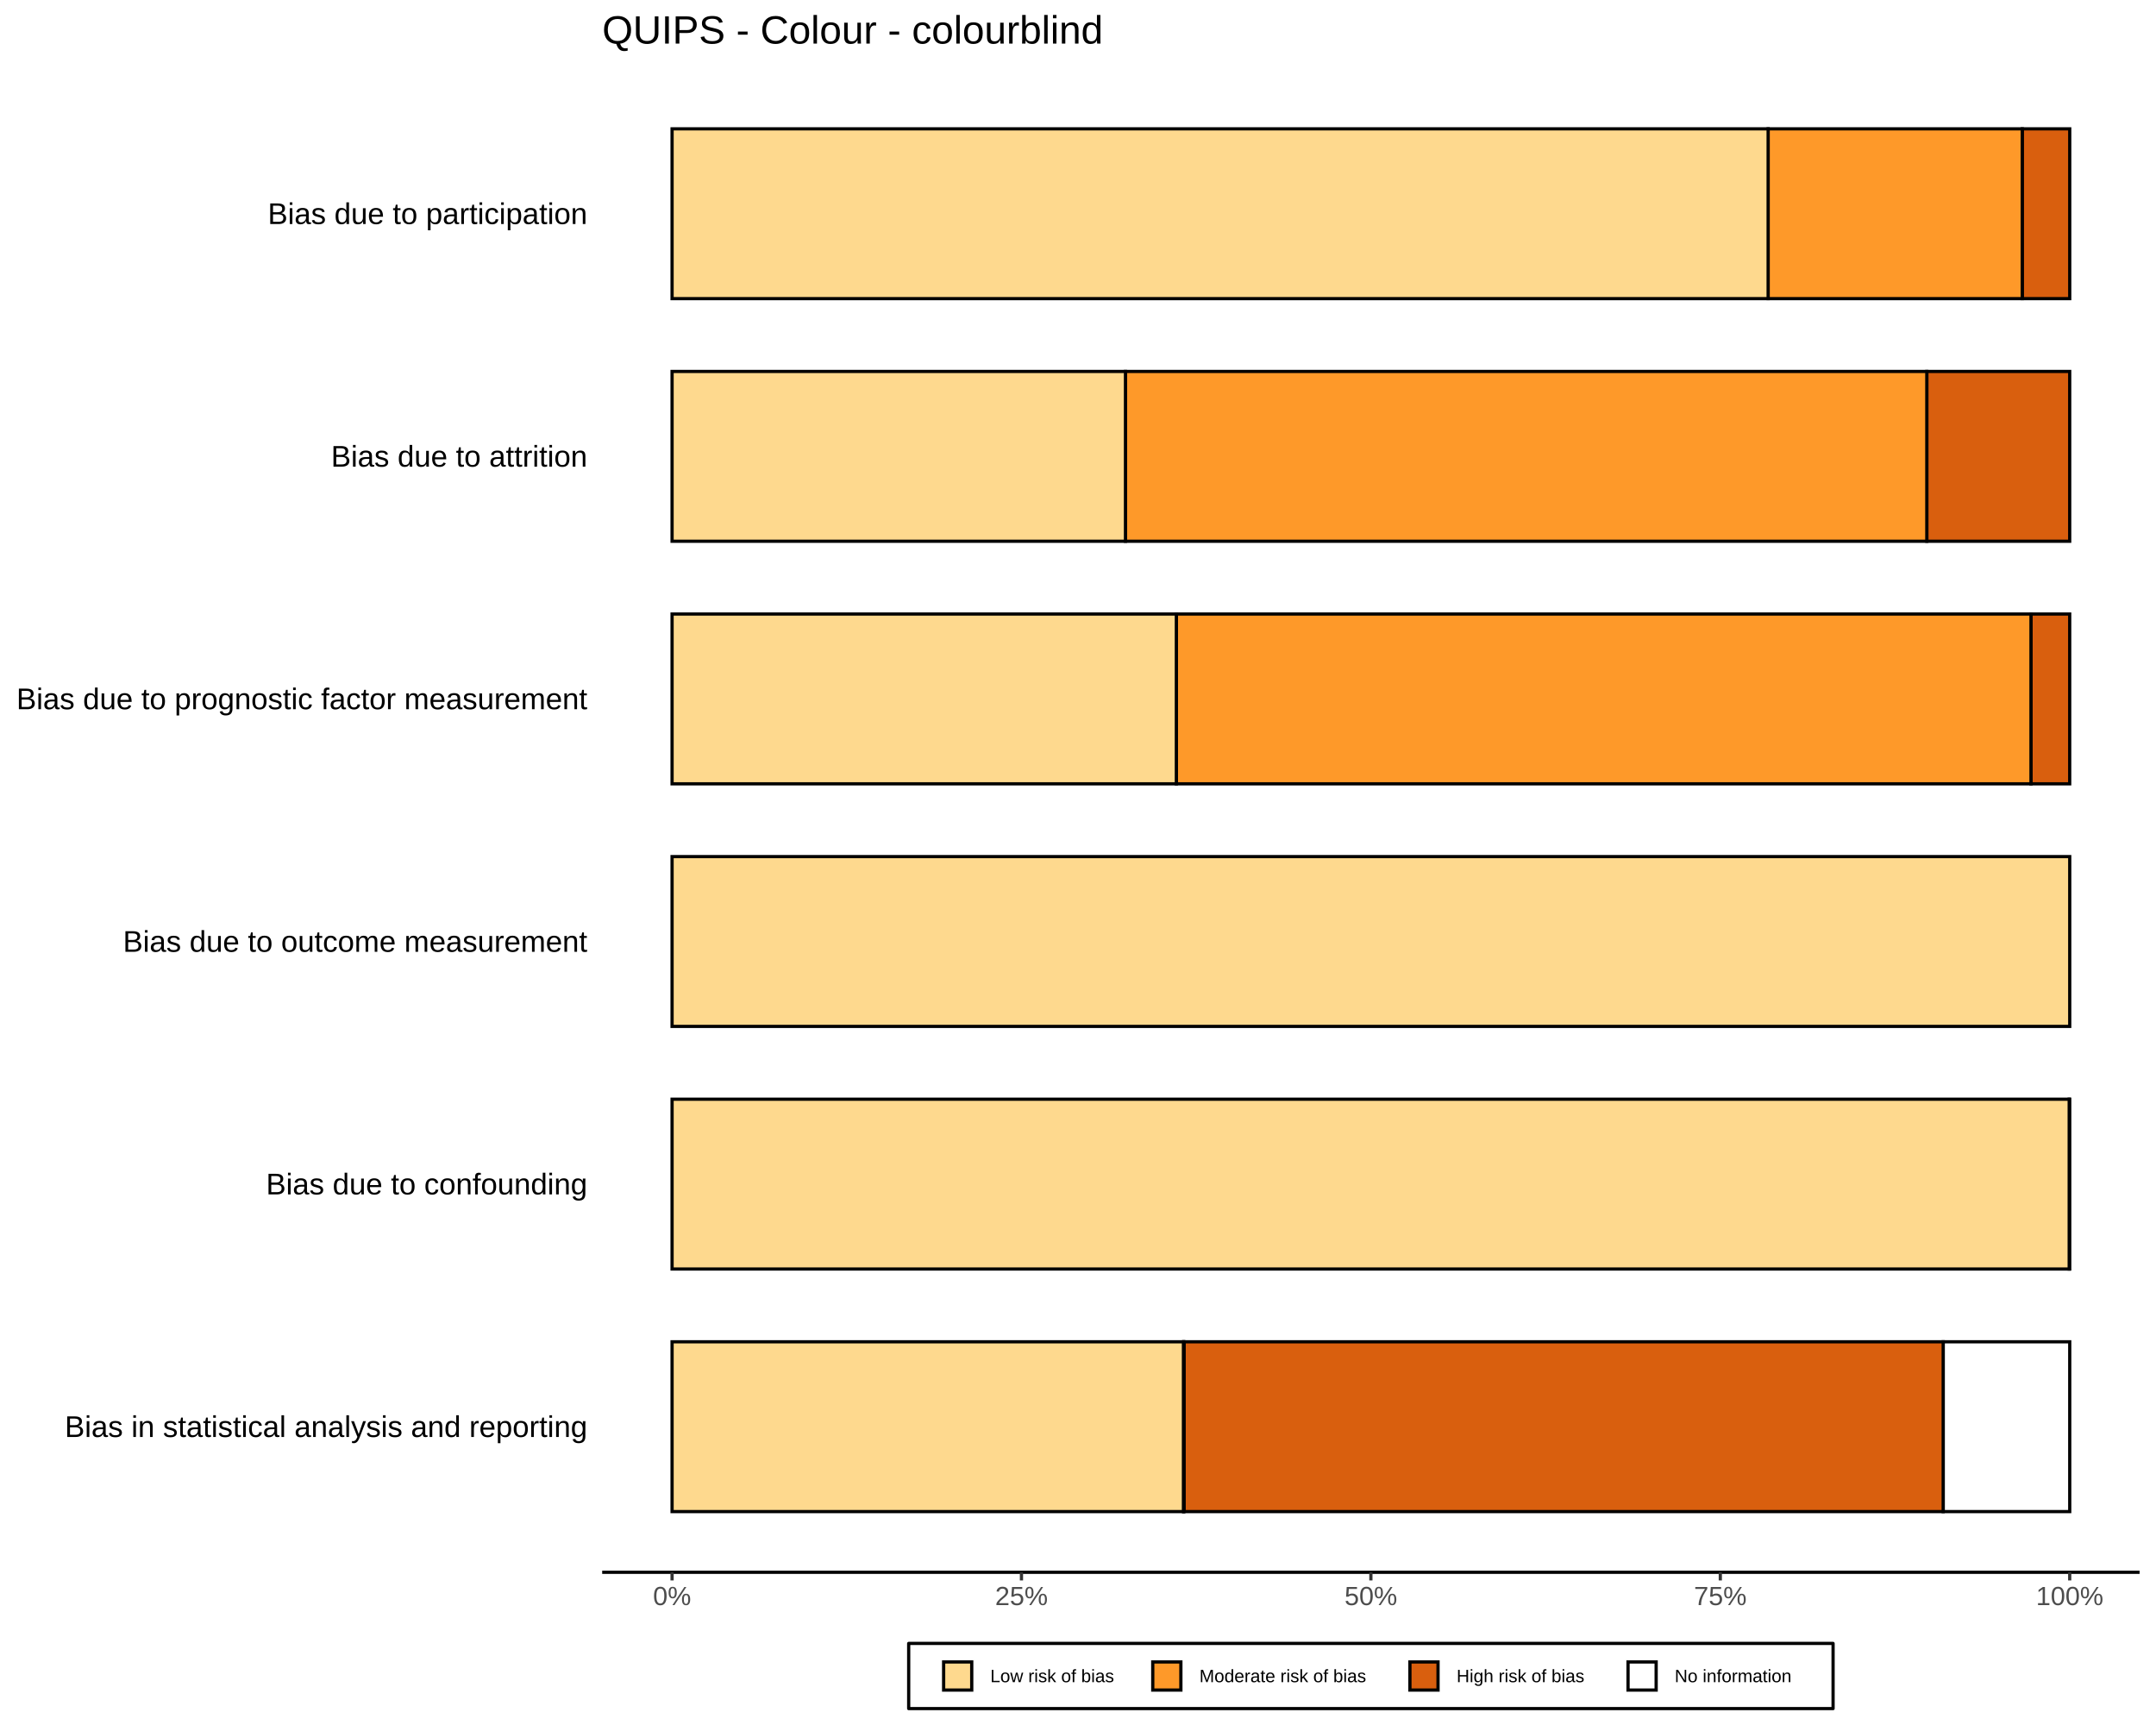
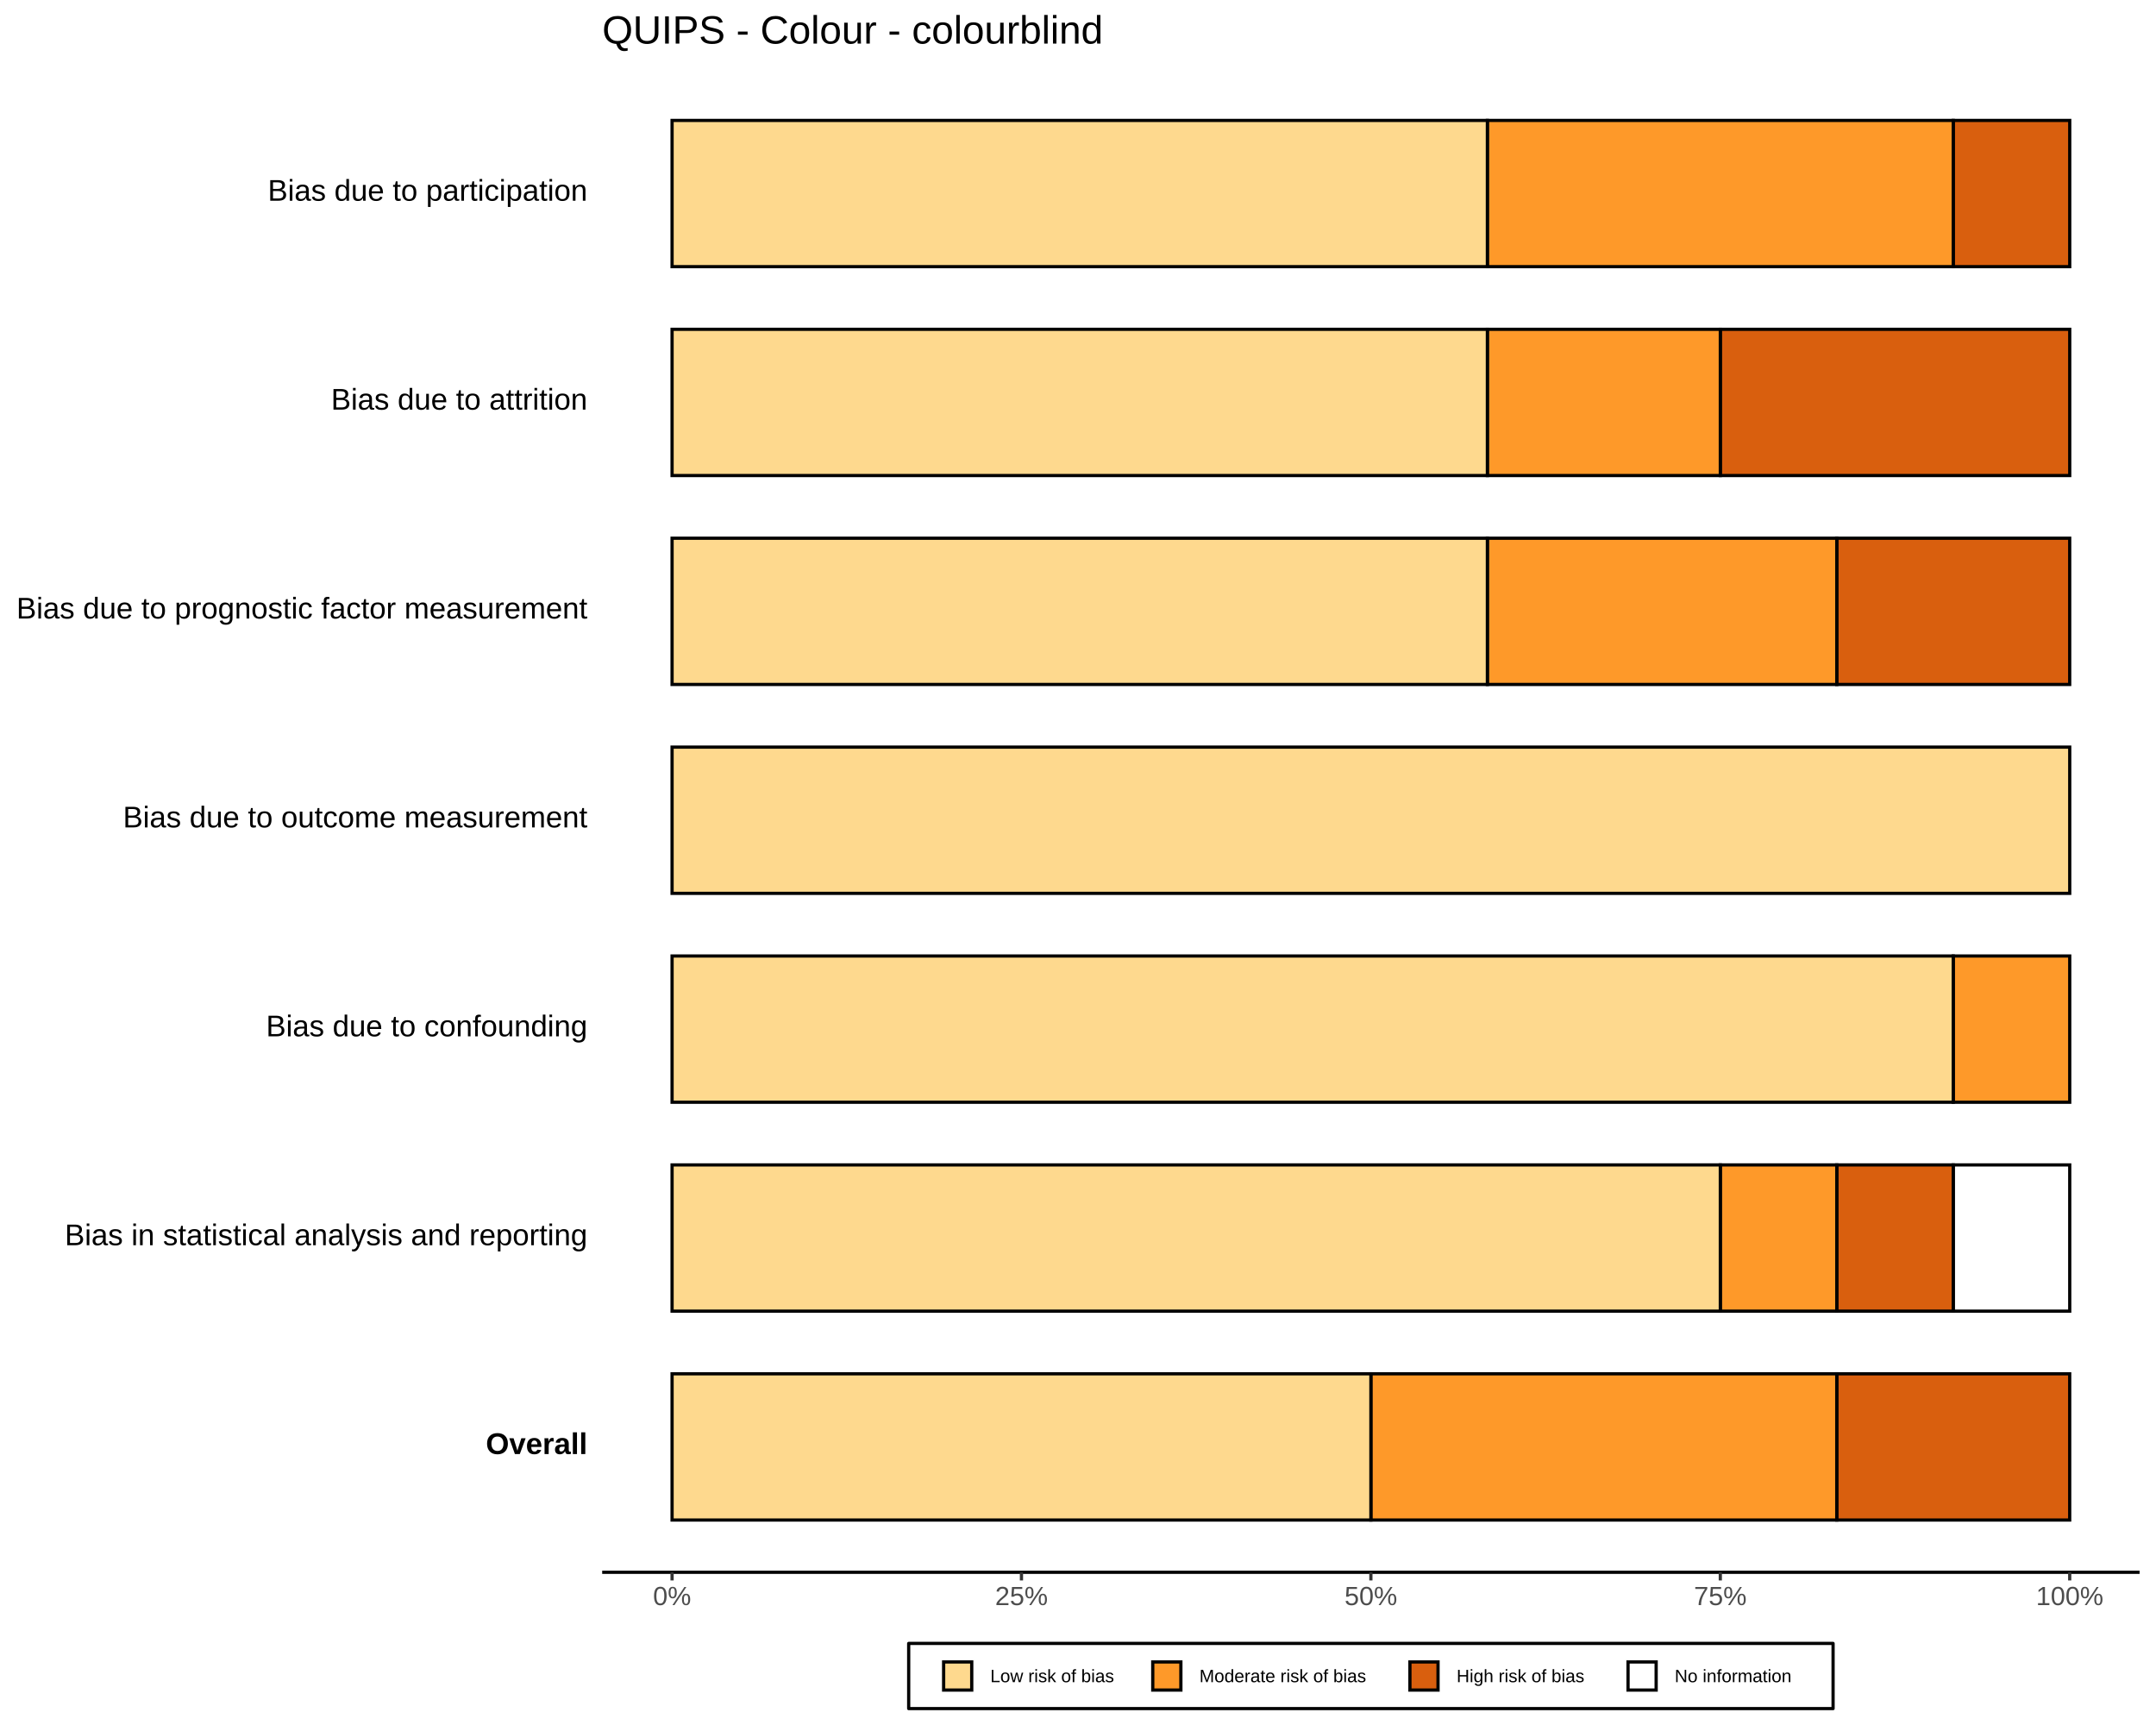
<svg xmlns="http://www.w3.org/2000/svg" viewBox="0 0 720.00 576.00">
  <defs>
    <style type="text/css">
    line, polyline, polygon, path, rect, circle {
      fill: none;
      stroke: #000000;
      stroke-linecap: round;
      stroke-linejoin: round;
      stroke-miterlimit: 10.00;
    }
  </style>
  </defs>
  <rect width="100%" height="100%" style="stroke: none; fill: #FFFFFF;" />
  <rect x="0.00" y="0.00" width="720.00" height="576.00" style="stroke-width: 1.07; stroke: #FFFFFF; fill: #FFFFFF;" />
  <defs>
    <clipPath id="cpMjAxLjEwfDcxNC41Mnw1MjUuMDB8MjIuNzc=">
      <rect x="201.10" y="22.77" width="513.42" height="502.22" />
    </clipPath>
  </defs>
-   <rect x="648.93" y="448.04" width="42.26" height="56.70" style="stroke-width: 1.07; stroke-linecap: square; stroke-linejoin: miter; fill: #FFFFFF;" clip-path="url(#cpMjAxLjEwfDcxNC41Mnw1MjUuMDB8MjIuNzc=)" />
-   <rect x="395.39" y="448.04" width="253.54" height="56.70" style="stroke-width: 1.07; stroke-linecap: square; stroke-linejoin: miter; fill: #D95F0E;" clip-path="url(#cpMjAxLjEwfDcxNC41Mnw1MjUuMDB8MjIuNzc=)" />
-   <rect x="395.21" y="448.04" width="0.18" height="56.70" style="stroke-width: 1.07; stroke-linecap: square; stroke-linejoin: miter; fill: #FE9929;" clip-path="url(#cpMjAxLjEwfDcxNC41Mnw1MjUuMDB8MjIuNzc=)" />
-   <rect x="224.44" y="448.04" width="170.77" height="56.70" style="stroke-width: 1.07; stroke-linecap: square; stroke-linejoin: miter; fill: #FED98E;" clip-path="url(#cpMjAxLjEwfDcxNC41Mnw1MjUuMDB8MjIuNzc=)" />
-   <rect x="691.00" y="367.04" width="0.18" height="56.70" style="stroke-width: 1.07; stroke-linecap: square; stroke-linejoin: miter; fill: #FE9929;" clip-path="url(#cpMjAxLjEwfDcxNC41Mnw1MjUuMDB8MjIuNzc=)" />
-   <rect x="224.44" y="367.04" width="466.57" height="56.70" style="stroke-width: 1.07; stroke-linecap: square; stroke-linejoin: miter; fill: #FED98E;" clip-path="url(#cpMjAxLjEwfDcxNC41Mnw1MjUuMDB8MjIuNzc=)" />
-   <rect x="224.44" y="286.03" width="466.75" height="56.70" style="stroke-width: 1.07; stroke-linecap: square; stroke-linejoin: miter; fill: #FED98E;" clip-path="url(#cpMjAxLjEwfDcxNC41Mnw1MjUuMDB8MjIuNzc=)" />
-   <rect x="678.25" y="205.03" width="12.93" height="56.70" style="stroke-width: 1.07; stroke-linecap: square; stroke-linejoin: miter; fill: #D95F0E;" clip-path="url(#cpMjAxLjEwfDcxNC41Mnw1MjUuMDB8MjIuNzc=)" />
-   <rect x="392.84" y="205.03" width="285.41" height="56.70" style="stroke-width: 1.07; stroke-linecap: square; stroke-linejoin: miter; fill: #FE9929;" clip-path="url(#cpMjAxLjEwfDcxNC41Mnw1MjUuMDB8MjIuNzc=)" />
-   <rect x="224.44" y="205.03" width="168.40" height="56.70" style="stroke-width: 1.07; stroke-linecap: square; stroke-linejoin: miter; fill: #FED98E;" clip-path="url(#cpMjAxLjEwfDcxNC41Mnw1MjUuMDB8MjIuNzc=)" />
-   <rect x="643.46" y="124.03" width="47.72" height="56.70" style="stroke-width: 1.07; stroke-linecap: square; stroke-linejoin: miter; fill: #D95F0E;" clip-path="url(#cpMjAxLjEwfDcxNC41Mnw1MjUuMDB8MjIuNzc=)" />
-   <rect x="375.84" y="124.03" width="267.62" height="56.70" style="stroke-width: 1.07; stroke-linecap: square; stroke-linejoin: miter; fill: #FE9929;" clip-path="url(#cpMjAxLjEwfDcxNC41Mnw1MjUuMDB8MjIuNzc=)" />
-   <rect x="224.44" y="124.03" width="151.41" height="56.70" style="stroke-width: 1.07; stroke-linecap: square; stroke-linejoin: miter; fill: #FED98E;" clip-path="url(#cpMjAxLjEwfDcxNC41Mnw1MjUuMDB8MjIuNzc=)" />
-   <rect x="675.34" y="43.02" width="15.85" height="56.70" style="stroke-width: 1.07; stroke-linecap: square; stroke-linejoin: miter; fill: #D95F0E;" clip-path="url(#cpMjAxLjEwfDcxNC41Mnw1MjUuMDB8MjIuNzc=)" />
-   <rect x="590.46" y="43.02" width="84.87" height="56.70" style="stroke-width: 1.07; stroke-linecap: square; stroke-linejoin: miter; fill: #FE9929;" clip-path="url(#cpMjAxLjEwfDcxNC41Mnw1MjUuMDB8MjIuNzc=)" />
-   <rect x="224.44" y="43.02" width="366.03" height="56.70" style="stroke-width: 1.07; stroke-linecap: square; stroke-linejoin: miter; fill: #FED98E;" clip-path="url(#cpMjAxLjEwfDcxNC41Mnw1MjUuMDB8MjIuNzc=)" />
+   <rect x="613.39" y="458.73" width="77.79" height="48.83" style="stroke-width: 1.07; stroke-linecap: square; stroke-linejoin: miter; fill: #D95F0E;" clip-path="url(#cpMjAxLjEwfDcxNC41Mnw1MjUuMDB8MjIuNzc=)" />
+   <rect x="457.81" y="458.73" width="155.58" height="48.83" style="stroke-width: 1.07; stroke-linecap: square; stroke-linejoin: miter; fill: #FE9929;" clip-path="url(#cpMjAxLjEwfDcxNC41Mnw1MjUuMDB8MjIuNzc=)" />
+   <rect x="224.44" y="458.73" width="233.37" height="48.83" style="stroke-width: 1.07; stroke-linecap: square; stroke-linejoin: miter; fill: #FED98E;" clip-path="url(#cpMjAxLjEwfDcxNC41Mnw1MjUuMDB8MjIuNzc=)" />
+   <rect x="652.29" y="388.98" width="38.90" height="48.83" style="stroke-width: 1.07; stroke-linecap: square; stroke-linejoin: miter; fill: #FFFFFF;" clip-path="url(#cpMjAxLjEwfDcxNC41Mnw1MjUuMDB8MjIuNzc=)" />
+   <rect x="613.39" y="388.98" width="38.90" height="48.83" style="stroke-width: 1.07; stroke-linecap: square; stroke-linejoin: miter; fill: #D95F0E;" clip-path="url(#cpMjAxLjEwfDcxNC41Mnw1MjUuMDB8MjIuNzc=)" />
+   <rect x="574.50" y="388.98" width="38.90" height="48.83" style="stroke-width: 1.07; stroke-linecap: square; stroke-linejoin: miter; fill: #FE9929;" clip-path="url(#cpMjAxLjEwfDcxNC41Mnw1MjUuMDB8MjIuNzc=)" />
+   <rect x="224.44" y="388.98" width="350.06" height="48.83" style="stroke-width: 1.07; stroke-linecap: square; stroke-linejoin: miter; fill: #FED98E;" clip-path="url(#cpMjAxLjEwfDcxNC41Mnw1MjUuMDB8MjIuNzc=)" />
+   <rect x="652.29" y="319.22" width="38.90" height="48.83" style="stroke-width: 1.07; stroke-linecap: square; stroke-linejoin: miter; fill: #FE9929;" clip-path="url(#cpMjAxLjEwfDcxNC41Mnw1MjUuMDB8MjIuNzc=)" />
+   <rect x="224.44" y="319.22" width="427.85" height="48.83" style="stroke-width: 1.07; stroke-linecap: square; stroke-linejoin: miter; fill: #FED98E;" clip-path="url(#cpMjAxLjEwfDcxNC41Mnw1MjUuMDB8MjIuNzc=)" />
+   <rect x="224.44" y="249.47" width="466.75" height="48.83" style="stroke-width: 1.07; stroke-linecap: square; stroke-linejoin: miter; fill: #FED98E;" clip-path="url(#cpMjAxLjEwfDcxNC41Mnw1MjUuMDB8MjIuNzc=)" />
+   <rect x="613.39" y="179.72" width="77.79" height="48.83" style="stroke-width: 1.07; stroke-linecap: square; stroke-linejoin: miter; fill: #D95F0E;" clip-path="url(#cpMjAxLjEwfDcxNC41Mnw1MjUuMDB8MjIuNzc=)" />
+   <rect x="496.71" y="179.72" width="116.69" height="48.83" style="stroke-width: 1.07; stroke-linecap: square; stroke-linejoin: miter; fill: #FE9929;" clip-path="url(#cpMjAxLjEwfDcxNC41Mnw1MjUuMDB8MjIuNzc=)" />
+   <rect x="224.44" y="179.72" width="272.27" height="48.83" style="stroke-width: 1.07; stroke-linecap: square; stroke-linejoin: miter; fill: #FED98E;" clip-path="url(#cpMjAxLjEwfDcxNC41Mnw1MjUuMDB8MjIuNzc=)" />
+   <rect x="574.50" y="109.96" width="116.69" height="48.83" style="stroke-width: 1.07; stroke-linecap: square; stroke-linejoin: miter; fill: #D95F0E;" clip-path="url(#cpMjAxLjEwfDcxNC41Mnw1MjUuMDB8MjIuNzc=)" />
+   <rect x="496.71" y="109.96" width="77.79" height="48.83" style="stroke-width: 1.07; stroke-linecap: square; stroke-linejoin: miter; fill: #FE9929;" clip-path="url(#cpMjAxLjEwfDcxNC41Mnw1MjUuMDB8MjIuNzc=)" />
+   <rect x="224.44" y="109.96" width="272.27" height="48.83" style="stroke-width: 1.07; stroke-linecap: square; stroke-linejoin: miter; fill: #FED98E;" clip-path="url(#cpMjAxLjEwfDcxNC41Mnw1MjUuMDB8MjIuNzc=)" />
+   <rect x="652.29" y="40.21" width="38.90" height="48.83" style="stroke-width: 1.07; stroke-linecap: square; stroke-linejoin: miter; fill: #D95F0E;" clip-path="url(#cpMjAxLjEwfDcxNC41Mnw1MjUuMDB8MjIuNzc=)" />
+   <rect x="496.71" y="40.21" width="155.58" height="48.83" style="stroke-width: 1.07; stroke-linecap: square; stroke-linejoin: miter; fill: #FE9929;" clip-path="url(#cpMjAxLjEwfDcxNC41Mnw1MjUuMDB8MjIuNzc=)" />
+   <rect x="224.44" y="40.21" width="272.27" height="48.83" style="stroke-width: 1.07; stroke-linecap: square; stroke-linejoin: miter; fill: #FED98E;" clip-path="url(#cpMjAxLjEwfDcxNC41Mnw1MjUuMDB8MjIuNzc=)" />
  <defs>
    <clipPath id="cpMC4wMHw3MjAuMDB8NTc2LjAwfDAuMDA=">
      <rect x="0.00" y="0.00" width="720.00" height="576.00" />
    </clipPath>
  </defs>
  <g clip-path="url(#cpMC4wMHw3MjAuMDB8NTc2LjAwfDAuMDA=)">
-     <text x="21.62" y="479.83" style="font-size: 10.00px; font-family: Liberation Sans;" textLength="174.55px" lengthAdjust="spacingAndGlyphs">Bias in statistical analysis and reporting</text>
+     <text x="162.25" y="485.52" style="font-size: 10.00px; font-weight: bold; font-family: Liberation Sans;" textLength="33.92px" lengthAdjust="spacingAndGlyphs">Overall</text>
  </g>
  <g clip-path="url(#cpMC4wMHw3MjAuMDB8NTc2LjAwfDAuMDA=)">
-     <text x="88.84" y="398.83" style="font-size: 10.00px; font-family: Liberation Sans;" textLength="107.33px" lengthAdjust="spacingAndGlyphs">Bias due to confounding</text>
+     <text x="21.62" y="415.79" style="font-size: 10.00px; font-family: Liberation Sans;" textLength="19.45px" lengthAdjust="spacingAndGlyphs">Bias</text>
  </g>
  <g clip-path="url(#cpMC4wMHw3MjAuMDB8NTc2LjAwfDAuMDA=)">
-     <text x="41.06" y="317.82" style="font-size: 10.00px; font-family: Liberation Sans;" textLength="155.11px" lengthAdjust="spacingAndGlyphs">Bias due to outcome measurement</text>
+     <text x="43.85" y="415.79" style="font-size: 10.00px; font-family: Liberation Sans;" textLength="7.78px" lengthAdjust="spacingAndGlyphs">in</text>
  </g>
  <g clip-path="url(#cpMC4wMHw3MjAuMDB8NTc2LjAwfDAuMDA=)">
-     <text x="5.48" y="236.82" style="font-size: 10.00px; font-family: Liberation Sans;" textLength="190.69px" lengthAdjust="spacingAndGlyphs">Bias due to prognostic factor measurement</text>
+     <text x="54.42" y="415.79" style="font-size: 10.00px; font-family: Liberation Sans;" textLength="41.12px" lengthAdjust="spacingAndGlyphs">statistical</text>
  </g>
  <g clip-path="url(#cpMC4wMHw3MjAuMDB8NTc2LjAwfDAuMDA=)">
-     <text x="110.54" y="155.82" style="font-size: 10.00px; font-family: Liberation Sans;" textLength="85.62px" lengthAdjust="spacingAndGlyphs">Bias due to attrition</text>
+     <text x="98.32" y="415.79" style="font-size: 10.00px; font-family: Liberation Sans;" textLength="36.12px" lengthAdjust="spacingAndGlyphs">analysis</text>
  </g>
  <g clip-path="url(#cpMC4wMHw3MjAuMDB8NTc2LjAwfDAuMDA=)">
-     <text x="89.42" y="74.81" style="font-size: 10.00px; font-family: Liberation Sans;" textLength="106.75px" lengthAdjust="spacingAndGlyphs">Bias due to participation</text>
+     <text x="137.23" y="415.79" style="font-size: 10.00px; font-family: Liberation Sans;" textLength="16.69px" lengthAdjust="spacingAndGlyphs">and</text>
+   </g>
+   <g clip-path="url(#cpMC4wMHw3MjAuMDB8NTc2LjAwfDAuMDA=)">
+     <text x="156.70" y="415.79" style="font-size: 10.00px; font-family: Liberation Sans;" textLength="39.47px" lengthAdjust="spacingAndGlyphs">reporting</text>
+   </g>
+   <g clip-path="url(#cpMC4wMHw3MjAuMDB8NTc2LjAwfDAuMDA=)">
+     <text x="88.84" y="346.04" style="font-size: 10.00px; font-family: Liberation Sans;" textLength="19.45px" lengthAdjust="spacingAndGlyphs">Bias</text>
+   </g>
+   <g clip-path="url(#cpMC4wMHw3MjAuMDB8NTc2LjAwfDAuMDA=)">
+     <text x="111.07" y="346.04" style="font-size: 10.00px; font-family: Liberation Sans;" textLength="16.69px" lengthAdjust="spacingAndGlyphs">due</text>
+   </g>
+   <g clip-path="url(#cpMC4wMHw3MjAuMDB8NTc2LjAwfDAuMDA=)">
+     <text x="130.54" y="346.04" style="font-size: 10.00px; font-family: Liberation Sans;" textLength="8.34px" lengthAdjust="spacingAndGlyphs">to</text>
+   </g>
+   <g clip-path="url(#cpMC4wMHw3MjAuMDB8NTc2LjAwfDAuMDA=)">
+     <text x="141.67" y="346.04" style="font-size: 10.00px; font-family: Liberation Sans;" textLength="54.50px" lengthAdjust="spacingAndGlyphs">confounding</text>
+   </g>
+   <g clip-path="url(#cpMC4wMHw3MjAuMDB8NTc2LjAwfDAuMDA=)">
+     <text x="41.06" y="276.28" style="font-size: 10.00px; font-family: Liberation Sans;" textLength="19.45px" lengthAdjust="spacingAndGlyphs">Bias</text>
+   </g>
+   <g clip-path="url(#cpMC4wMHw3MjAuMDB8NTc2LjAwfDAuMDA=)">
+     <text x="63.29" y="276.28" style="font-size: 10.00px; font-family: Liberation Sans;" textLength="16.69px" lengthAdjust="spacingAndGlyphs">due</text>
+   </g>
+   <g clip-path="url(#cpMC4wMHw3MjAuMDB8NTc2LjAwfDAuMDA=)">
+     <text x="82.76" y="276.28" style="font-size: 10.00px; font-family: Liberation Sans;" textLength="8.34px" lengthAdjust="spacingAndGlyphs">to</text>
+   </g>
+   <g clip-path="url(#cpMC4wMHw3MjAuMDB8NTc2LjAwfDAuMDA=)">
+     <text x="93.89" y="276.28" style="font-size: 10.00px; font-family: Liberation Sans;" textLength="38.36px" lengthAdjust="spacingAndGlyphs">outcome</text>
+   </g>
+   <g clip-path="url(#cpMC4wMHw3MjAuMDB8NTc2LjAwfDAuMDA=)">
+     <text x="135.03" y="276.28" style="font-size: 10.00px; font-family: Liberation Sans;" textLength="61.14px" lengthAdjust="spacingAndGlyphs">measurement</text>
+   </g>
+   <g clip-path="url(#cpMC4wMHw3MjAuMDB8NTc2LjAwfDAuMDA=)">
+     <text x="5.48" y="206.53" style="font-size: 10.00px; font-family: Liberation Sans;" textLength="19.45px" lengthAdjust="spacingAndGlyphs">Bias</text>
+   </g>
+   <g clip-path="url(#cpMC4wMHw3MjAuMDB8NTc2LjAwfDAuMDA=)">
+     <text x="27.71" y="206.53" style="font-size: 10.00px; font-family: Liberation Sans;" textLength="16.69px" lengthAdjust="spacingAndGlyphs">due</text>
+   </g>
+   <g clip-path="url(#cpMC4wMHw3MjAuMDB8NTc2LjAwfDAuMDA=)">
+     <text x="47.18" y="206.53" style="font-size: 10.00px; font-family: Liberation Sans;" textLength="8.34px" lengthAdjust="spacingAndGlyphs">to</text>
+   </g>
+   <g clip-path="url(#cpMC4wMHw3MjAuMDB8NTc2LjAwfDAuMDA=)">
+     <text x="58.31" y="206.53" style="font-size: 10.00px; font-family: Liberation Sans;" textLength="46.14px" lengthAdjust="spacingAndGlyphs">prognostic</text>
+   </g>
+   <g clip-path="url(#cpMC4wMHw3MjAuMDB8NTc2LjAwfDAuMDA=)">
+     <text x="107.23" y="206.53" style="font-size: 10.00px; font-family: Liberation Sans;" textLength="25.02px" lengthAdjust="spacingAndGlyphs">factor</text>
+   </g>
+   <g clip-path="url(#cpMC4wMHw3MjAuMDB8NTc2LjAwfDAuMDA=)">
+     <text x="135.03" y="206.53" style="font-size: 10.00px; font-family: Liberation Sans;" textLength="61.14px" lengthAdjust="spacingAndGlyphs">measurement</text>
+   </g>
+   <g clip-path="url(#cpMC4wMHw3MjAuMDB8NTc2LjAwfDAuMDA=)">
+     <text x="110.54" y="136.78" style="font-size: 10.00px; font-family: Liberation Sans;" textLength="19.45px" lengthAdjust="spacingAndGlyphs">Bias</text>
+   </g>
+   <g clip-path="url(#cpMC4wMHw3MjAuMDB8NTc2LjAwfDAuMDA=)">
+     <text x="132.78" y="136.78" style="font-size: 10.00px; font-family: Liberation Sans;" textLength="16.69px" lengthAdjust="spacingAndGlyphs">due</text>
+   </g>
+   <g clip-path="url(#cpMC4wMHw3MjAuMDB8NTc2LjAwfDAuMDA=)">
+     <text x="152.25" y="136.78" style="font-size: 10.00px; font-family: Liberation Sans;" textLength="8.34px" lengthAdjust="spacingAndGlyphs">to</text>
+   </g>
+   <g clip-path="url(#cpMC4wMHw3MjAuMDB8NTc2LjAwfDAuMDA=)">
+     <text x="163.37" y="136.78" style="font-size: 10.00px; font-family: Liberation Sans;" textLength="32.80px" lengthAdjust="spacingAndGlyphs">attrition</text>
+   </g>
+   <g clip-path="url(#cpMC4wMHw3MjAuMDB8NTc2LjAwfDAuMDA=)">
+     <text x="89.42" y="67.02" style="font-size: 10.00px; font-family: Liberation Sans;" textLength="19.45px" lengthAdjust="spacingAndGlyphs">Bias</text>
+   </g>
+   <g clip-path="url(#cpMC4wMHw3MjAuMDB8NTc2LjAwfDAuMDA=)">
+     <text x="111.65" y="67.02" style="font-size: 10.00px; font-family: Liberation Sans;" textLength="16.69px" lengthAdjust="spacingAndGlyphs">due</text>
+   </g>
+   <g clip-path="url(#cpMC4wMHw3MjAuMDB8NTc2LjAwfDAuMDA=)">
+     <text x="131.12" y="67.02" style="font-size: 10.00px; font-family: Liberation Sans;" textLength="8.34px" lengthAdjust="spacingAndGlyphs">to</text>
+   </g>
+   <g clip-path="url(#cpMC4wMHw3MjAuMDB8NTc2LjAwfDAuMDA=)">
+     <text x="142.25" y="67.02" style="font-size: 10.00px; font-family: Liberation Sans;" textLength="53.92px" lengthAdjust="spacingAndGlyphs">participation</text>
  </g>
  <polyline points="201.10,525.00 714.52,525.00 " style="stroke-width: 1.07; stroke-linecap: butt;" clip-path="url(#cpMC4wMHw3MjAuMDB8NTc2LjAwfDAuMDA=)" />
  <polyline points="224.44,527.74 224.44,525.00 " style="stroke-width: 1.07; stroke: #333333; stroke-linecap: butt;" clip-path="url(#cpMC4wMHw3MjAuMDB8NTc2LjAwfDAuMDA=)" />
  <polyline points="341.12,527.74 341.12,525.00 " style="stroke-width: 1.07; stroke: #333333; stroke-linecap: butt;" clip-path="url(#cpMC4wMHw3MjAuMDB8NTc2LjAwfDAuMDA=)" />
  <polyline points="457.81,527.74 457.81,525.00 " style="stroke-width: 1.07; stroke: #333333; stroke-linecap: butt;" clip-path="url(#cpMC4wMHw3MjAuMDB8NTc2LjAwfDAuMDA=)" />
  <polyline points="574.50,527.74 574.50,525.00 " style="stroke-width: 1.07; stroke: #333333; stroke-linecap: butt;" clip-path="url(#cpMC4wMHw3MjAuMDB8NTc2LjAwfDAuMDA=)" />
  <polyline points="691.18,527.74 691.18,525.00 " style="stroke-width: 1.07; stroke: #333333; stroke-linecap: butt;" clip-path="url(#cpMC4wMHw3MjAuMDB8NTc2LjAwfDAuMDA=)" />
  <g clip-path="url(#cpMC4wMHw3MjAuMDB8NTc2LjAwfDAuMDA=)">
    <text x="218.08" y="535.97" style="font-size: 8.80px; fill: #4D4D4D; font-family: Liberation Sans;" textLength="12.72px" lengthAdjust="spacingAndGlyphs">0%</text>
  </g>
  <g clip-path="url(#cpMC4wMHw3MjAuMDB8NTc2LjAwfDAuMDA=)">
    <text x="332.32" y="535.97" style="font-size: 8.80px; fill: #4D4D4D; font-family: Liberation Sans;" textLength="17.61px" lengthAdjust="spacingAndGlyphs">25%</text>
  </g>
  <g clip-path="url(#cpMC4wMHw3MjAuMDB8NTc2LjAwfDAuMDA=)">
    <text x="449.00" y="535.97" style="font-size: 8.80px; fill: #4D4D4D; font-family: Liberation Sans;" textLength="17.61px" lengthAdjust="spacingAndGlyphs">50%</text>
  </g>
  <g clip-path="url(#cpMC4wMHw3MjAuMDB8NTc2LjAwfDAuMDA=)">
    <text x="565.69" y="535.97" style="font-size: 8.80px; fill: #4D4D4D; font-family: Liberation Sans;" textLength="17.61px" lengthAdjust="spacingAndGlyphs">75%</text>
  </g>
  <g clip-path="url(#cpMC4wMHw3MjAuMDB8NTc2LjAwfDAuMDA=)">
    <text x="679.93" y="535.97" style="font-size: 8.80px; fill: #4D4D4D; font-family: Liberation Sans;" textLength="22.50px" lengthAdjust="spacingAndGlyphs">100%</text>
  </g>
  <rect x="303.46" y="548.76" width="308.70" height="21.76" style="stroke-width: 1.07; fill: #FFFFFF;" clip-path="url(#cpMC4wMHw3MjAuMDB8NTc2LjAwfDAuMDA=)" />
  <rect x="314.42" y="554.24" width="10.80" height="10.80" style="stroke-width: 1.07; stroke: none; fill: #F2F2F2;" clip-path="url(#cpMC4wMHw3MjAuMDB8NTc2LjAwfDAuMDA=)" />
  <rect x="315.13" y="554.95" width="9.38" height="9.38" style="stroke-width: 1.07; stroke-linecap: square; stroke-linejoin: miter; fill: #FED98E;" clip-path="url(#cpMC4wMHw3MjAuMDB8NTc2LjAwfDAuMDA=)" />
  <rect x="384.26" y="554.24" width="10.80" height="10.80" style="stroke-width: 1.07; stroke: none; fill: #F2F2F2;" clip-path="url(#cpMC4wMHw3MjAuMDB8NTc2LjAwfDAuMDA=)" />
  <rect x="384.97" y="554.95" width="9.38" height="9.38" style="stroke-width: 1.07; stroke-linecap: square; stroke-linejoin: miter; fill: #FE9929;" clip-path="url(#cpMC4wMHw3MjAuMDB8NTc2LjAwfDAuMDA=)" />
  <rect x="470.14" y="554.24" width="10.80" height="10.80" style="stroke-width: 1.07; stroke: none; fill: #F2F2F2;" clip-path="url(#cpMC4wMHw3MjAuMDB8NTc2LjAwfDAuMDA=)" />
  <rect x="470.85" y="554.95" width="9.38" height="9.38" style="stroke-width: 1.07; stroke-linecap: square; stroke-linejoin: miter; fill: #D95F0E;" clip-path="url(#cpMC4wMHw3MjAuMDB8NTc2LjAwfDAuMDA=)" />
  <rect x="542.98" y="554.24" width="10.80" height="10.80" style="stroke-width: 1.07; stroke: none; fill: #F2F2F2;" clip-path="url(#cpMC4wMHw3MjAuMDB8NTc2LjAwfDAuMDA=)" />
  <rect x="543.69" y="554.95" width="9.38" height="9.38" style="stroke-width: 1.07; stroke-linecap: square; stroke-linejoin: miter; fill: #FFFFFF;" clip-path="url(#cpMC4wMHw3MjAuMDB8NTc2LjAwfDAuMDA=)" />
  <g clip-path="url(#cpMC4wMHw3MjAuMDB8NTc2LjAwfDAuMDA=)">
    <text x="330.70" y="561.70" style="font-size: 6.00px; font-family: Liberation Sans;" textLength="48.08px" lengthAdjust="spacingAndGlyphs">  Low risk of bias  </text>
  </g>
  <g clip-path="url(#cpMC4wMHw3MjAuMDB8NTc2LjAwfDAuMDA=)">
    <text x="400.54" y="561.70" style="font-size: 6.00px; font-family: Liberation Sans;" textLength="64.12px" lengthAdjust="spacingAndGlyphs">  Moderate risk of bias   </text>
  </g>
  <g clip-path="url(#cpMC4wMHw3MjAuMDB8NTc2LjAwfDAuMDA=)">
    <text x="486.42" y="561.70" style="font-size: 6.00px; font-family: Liberation Sans;" textLength="51.08px" lengthAdjust="spacingAndGlyphs">  High risk of bias   </text>
  </g>
  <g clip-path="url(#cpMC4wMHw3MjAuMDB8NTc2LjAwfDAuMDA=)">
    <text x="559.26" y="561.70" style="font-size: 6.00px; font-family: Liberation Sans;" textLength="47.42px" lengthAdjust="spacingAndGlyphs">  No information   </text>
  </g>
  <g clip-path="url(#cpMC4wMHw3MjAuMDB8NTc2LjAwfDAuMDA=)">
    <text x="201.10" y="14.56" style="font-size: 13.20px; font-family: Liberation Sans;" textLength="167.05px" lengthAdjust="spacingAndGlyphs">QUIPS - Colour - colourblind</text>
  </g>
</svg>
